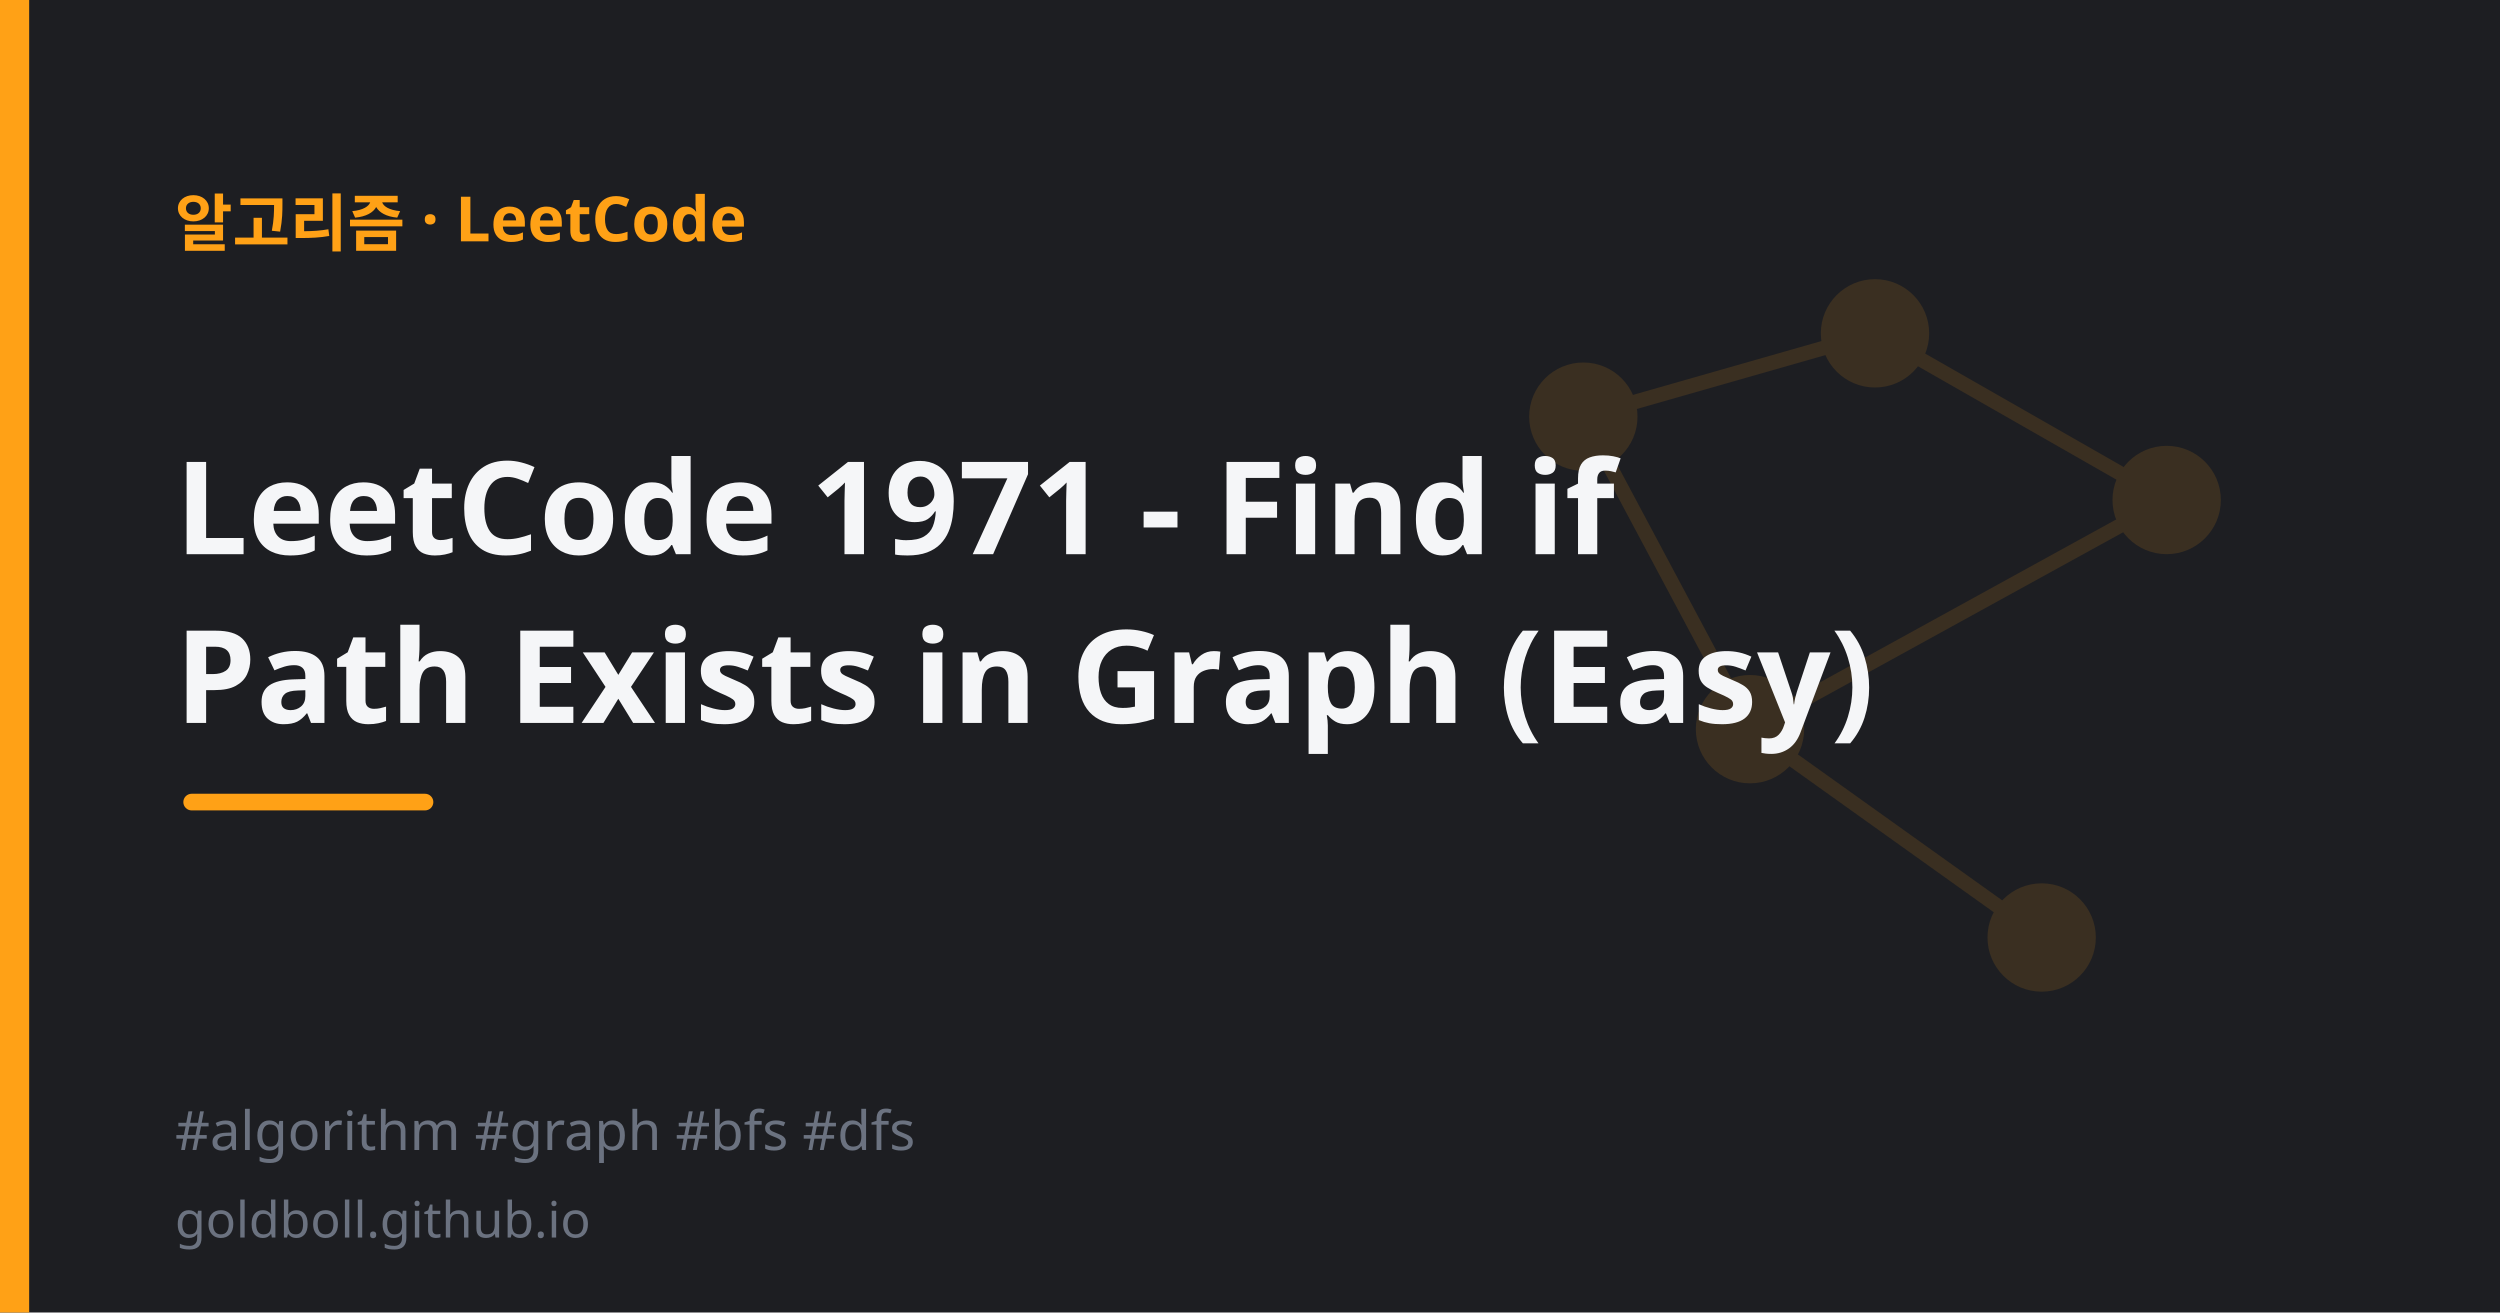
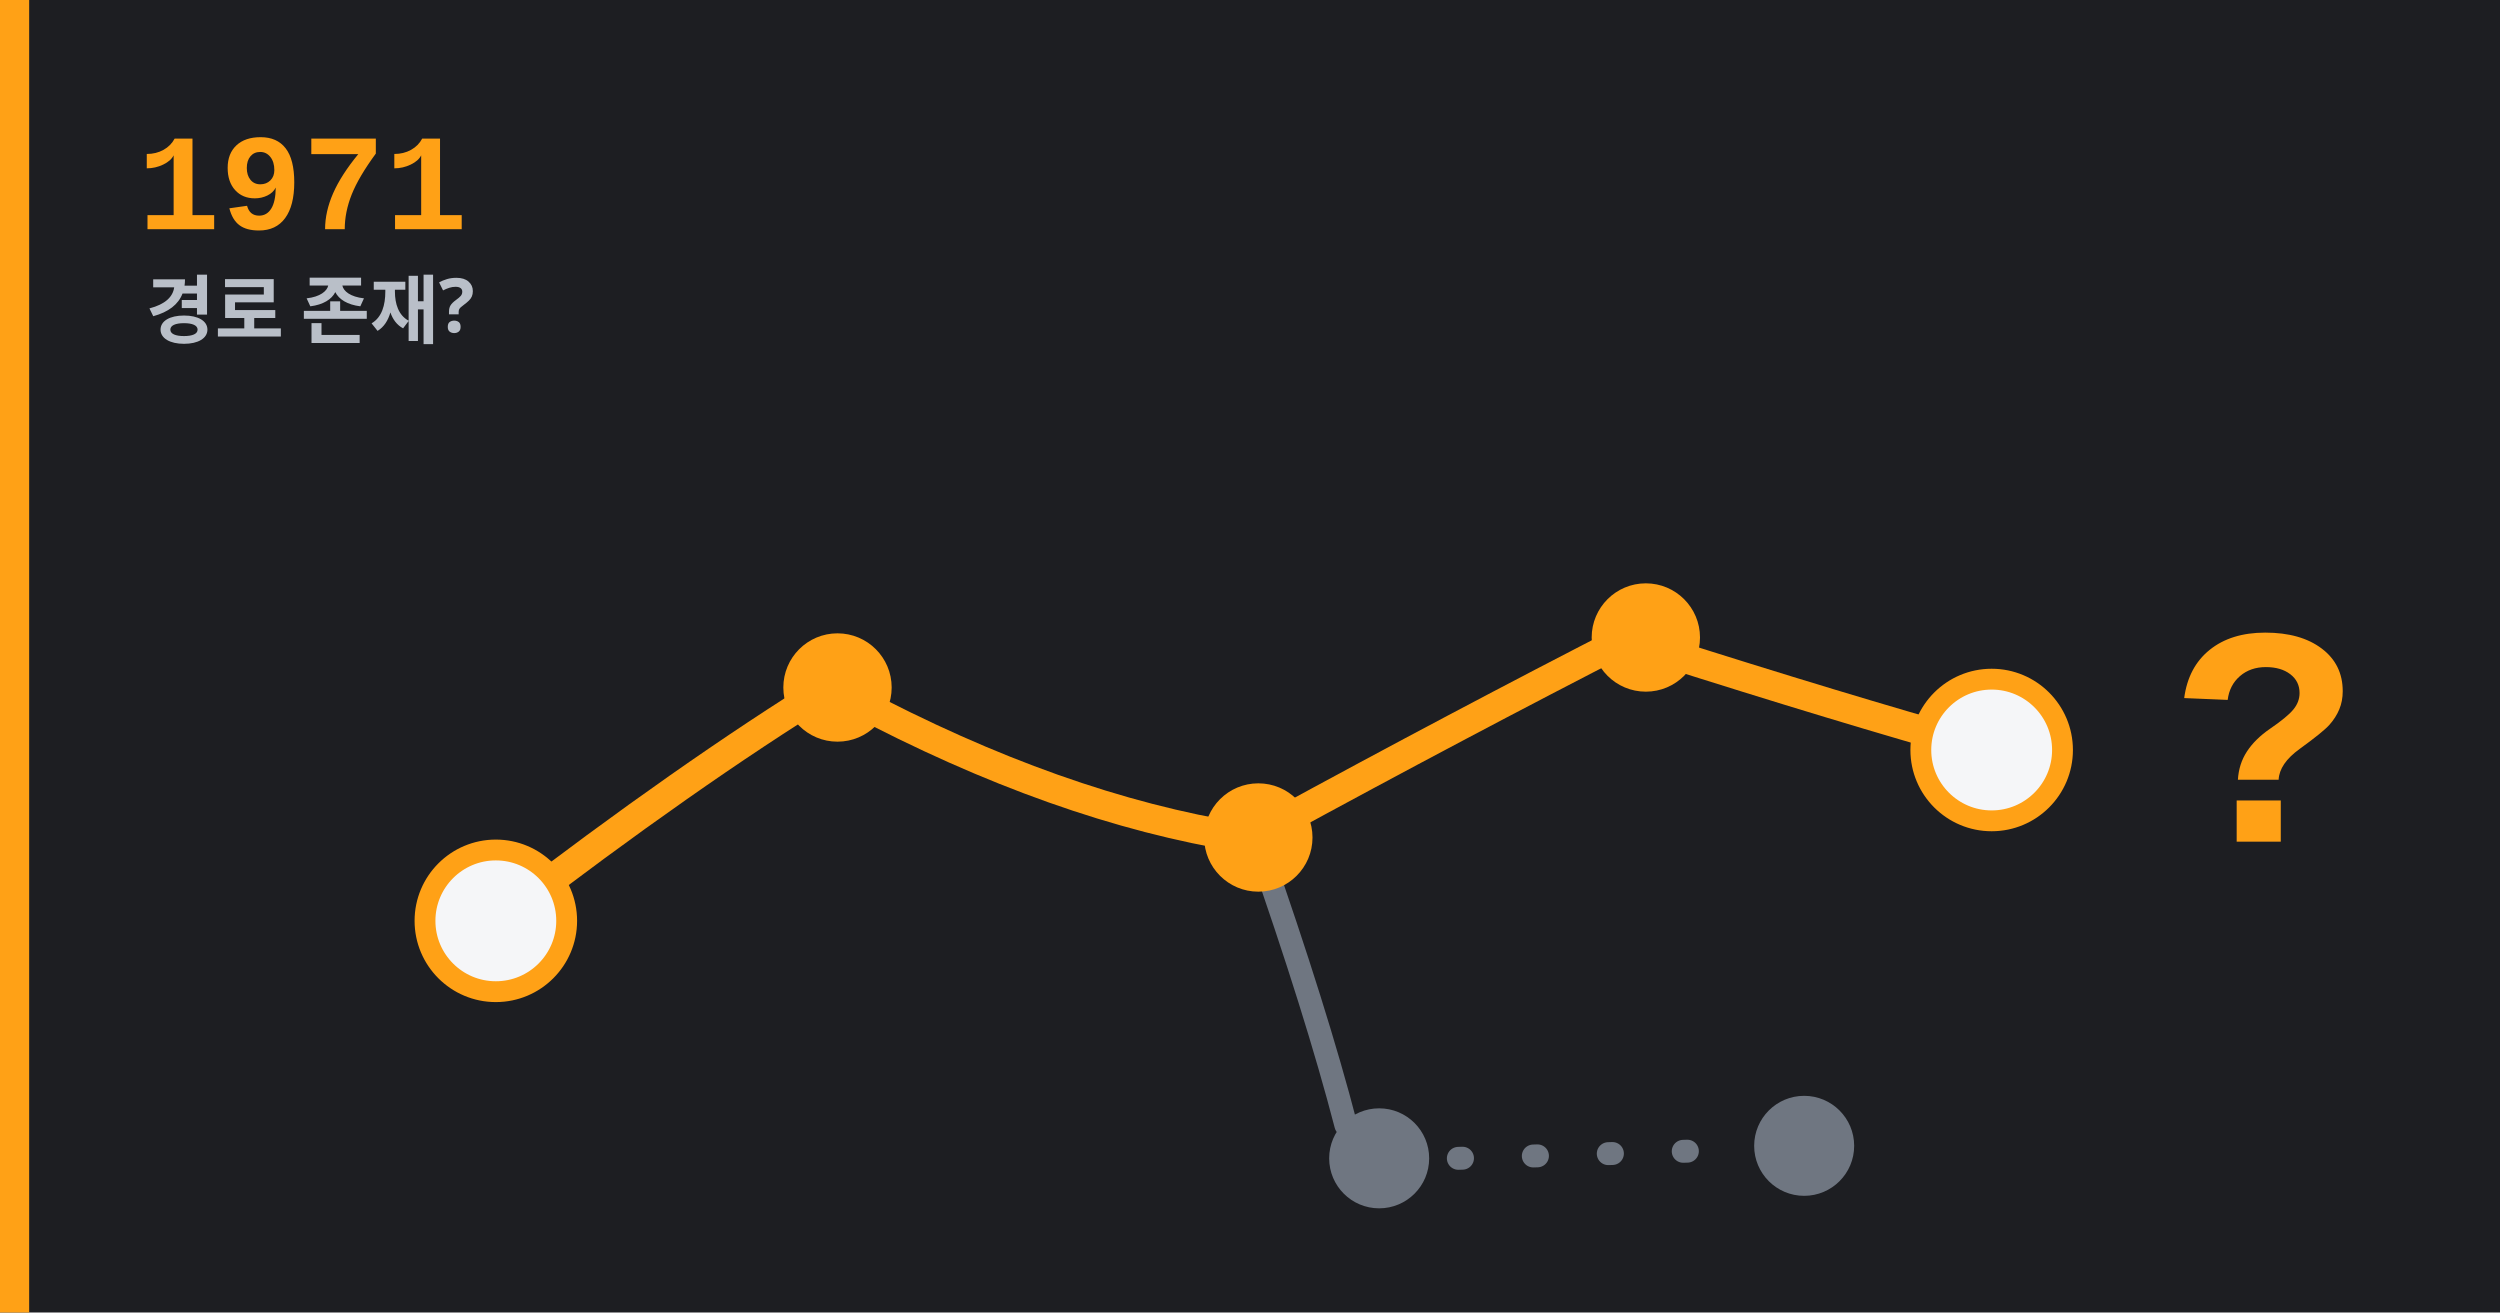
<svg xmlns="http://www.w3.org/2000/svg" width="1200" height="630" viewBox="0 0 1200 630" role="img" aria-label="LeetCode 1971 - Find if Path Exists in Graph (Easy)">
  <rect width="1200" height="630" fill="#1d1e22" />
  <rect width="14" height="630" fill="#FFA116" />
-   <g opacity="0.13" stroke="#FFA116" fill="none" stroke-width="7" stroke-linecap="round" stroke-linejoin="round">
-     <line x1="760" y1="200" x2="900" y2="160" />
-     <line x1="900" y1="160" x2="1040" y2="240" />
-     <line x1="760" y1="200" x2="840" y2="350" />
-     <line x1="840" y1="350" x2="1040" y2="240" />
-     <line x1="840" y1="350" x2="980" y2="450" />
-     <circle cx="760" cy="200" r="26" fill="#FFA116" stroke="none" />
-     <circle cx="900" cy="160" r="26" fill="#FFA116" stroke="none" />
-     <circle cx="1040" cy="240" r="26" fill="#FFA116" stroke="none" />
-     <circle cx="840" cy="350" r="26" fill="#FFA116" stroke="none" />
-     <circle cx="980" cy="450" r="26" fill="#FFA116" stroke="none" />
+   <text x="66" y="110" font-family="'Consolas','Courier New',monospace" font-size="66" font-weight="700" fill="#FFA116">1971</text>
+   <text x="70" y="162" font-family="'Segoe UI','Malgun Gothic',sans-serif" font-size="36" font-weight="600" fill="#b9bfc8">경로 존재?</text>
+   <g fill="none" stroke-linecap="round" stroke-linejoin="round">
+     <path d="M604 406 Q 632 486 646 540" stroke="#6f7681" stroke-width="11" />
+     <path d="M700 556 L 828 552" stroke="#6f7681" stroke-width="11" stroke-dasharray="2 34" />
+     <circle cx="662" cy="556" r="24" fill="#6f7681" />
+     <circle cx="866" cy="550" r="24" fill="#6f7681" />
+     <path d="M244 438 Q 330 372 398 330" stroke="#FFA116" stroke-width="14" />
+     <path d="M410 336 Q 508 388 596 402" stroke="#FFA116" stroke-width="14" />
+     <path d="M612 396 Q 700 348 782 306" stroke="#FFA116" stroke-width="14" />
+     <path d="M796 312 Q 884 340 948 358" stroke="#FFA116" stroke-width="14" />
+     <circle cx="402" cy="330" r="26" fill="#FFA116" />
+     <circle cx="604" cy="402" r="26" fill="#FFA116" />
+     <circle cx="790" cy="306" r="26" fill="#FFA116" />
+     <circle cx="238" cy="442" r="34" fill="#f5f6f8" stroke="#FFA116" stroke-width="10" />
+     <circle cx="956" cy="360" r="34" fill="#f5f6f8" stroke="#FFA116" stroke-width="10" />
  </g>
-   <text x="84" y="118" font-family="'Segoe UI','Malgun Gothic',sans-serif" font-size="30" font-weight="600" fill="#FFA116">알고리즘 · LeetCode</text>
-   <text x="84" y="266" font-family="'Segoe UI','Malgun Gothic',sans-serif" font-size="62" font-weight="700" fill="#f5f6f8">LeetCode 1971 - Find if</text>
-   <text x="84" y="347" font-family="'Segoe UI','Malgun Gothic',sans-serif" font-size="62" font-weight="700" fill="#f5f6f8">Path Exists in Graph (Easy)</text>
-   <rect x="88" y="381" width="120" height="8" rx="4" fill="#FFA116" />
-   <text x="84" y="552" font-family="'Segoe UI','Malgun Gothic',sans-serif" font-size="26" fill="#6b7280">#algorithm   #graph   #bfs   #dfs</text>
-   <text x="84" y="594" font-family="'Segoe UI','Malgun Gothic',sans-serif" font-size="24" fill="#6b7280">goldboll.github.io</text>
+   <text x="1088" y="404" text-anchor="middle" font-family="'Consolas','Courier New',monospace" font-size="150" font-weight="700" fill="#FFA116">?</text>
</svg>
